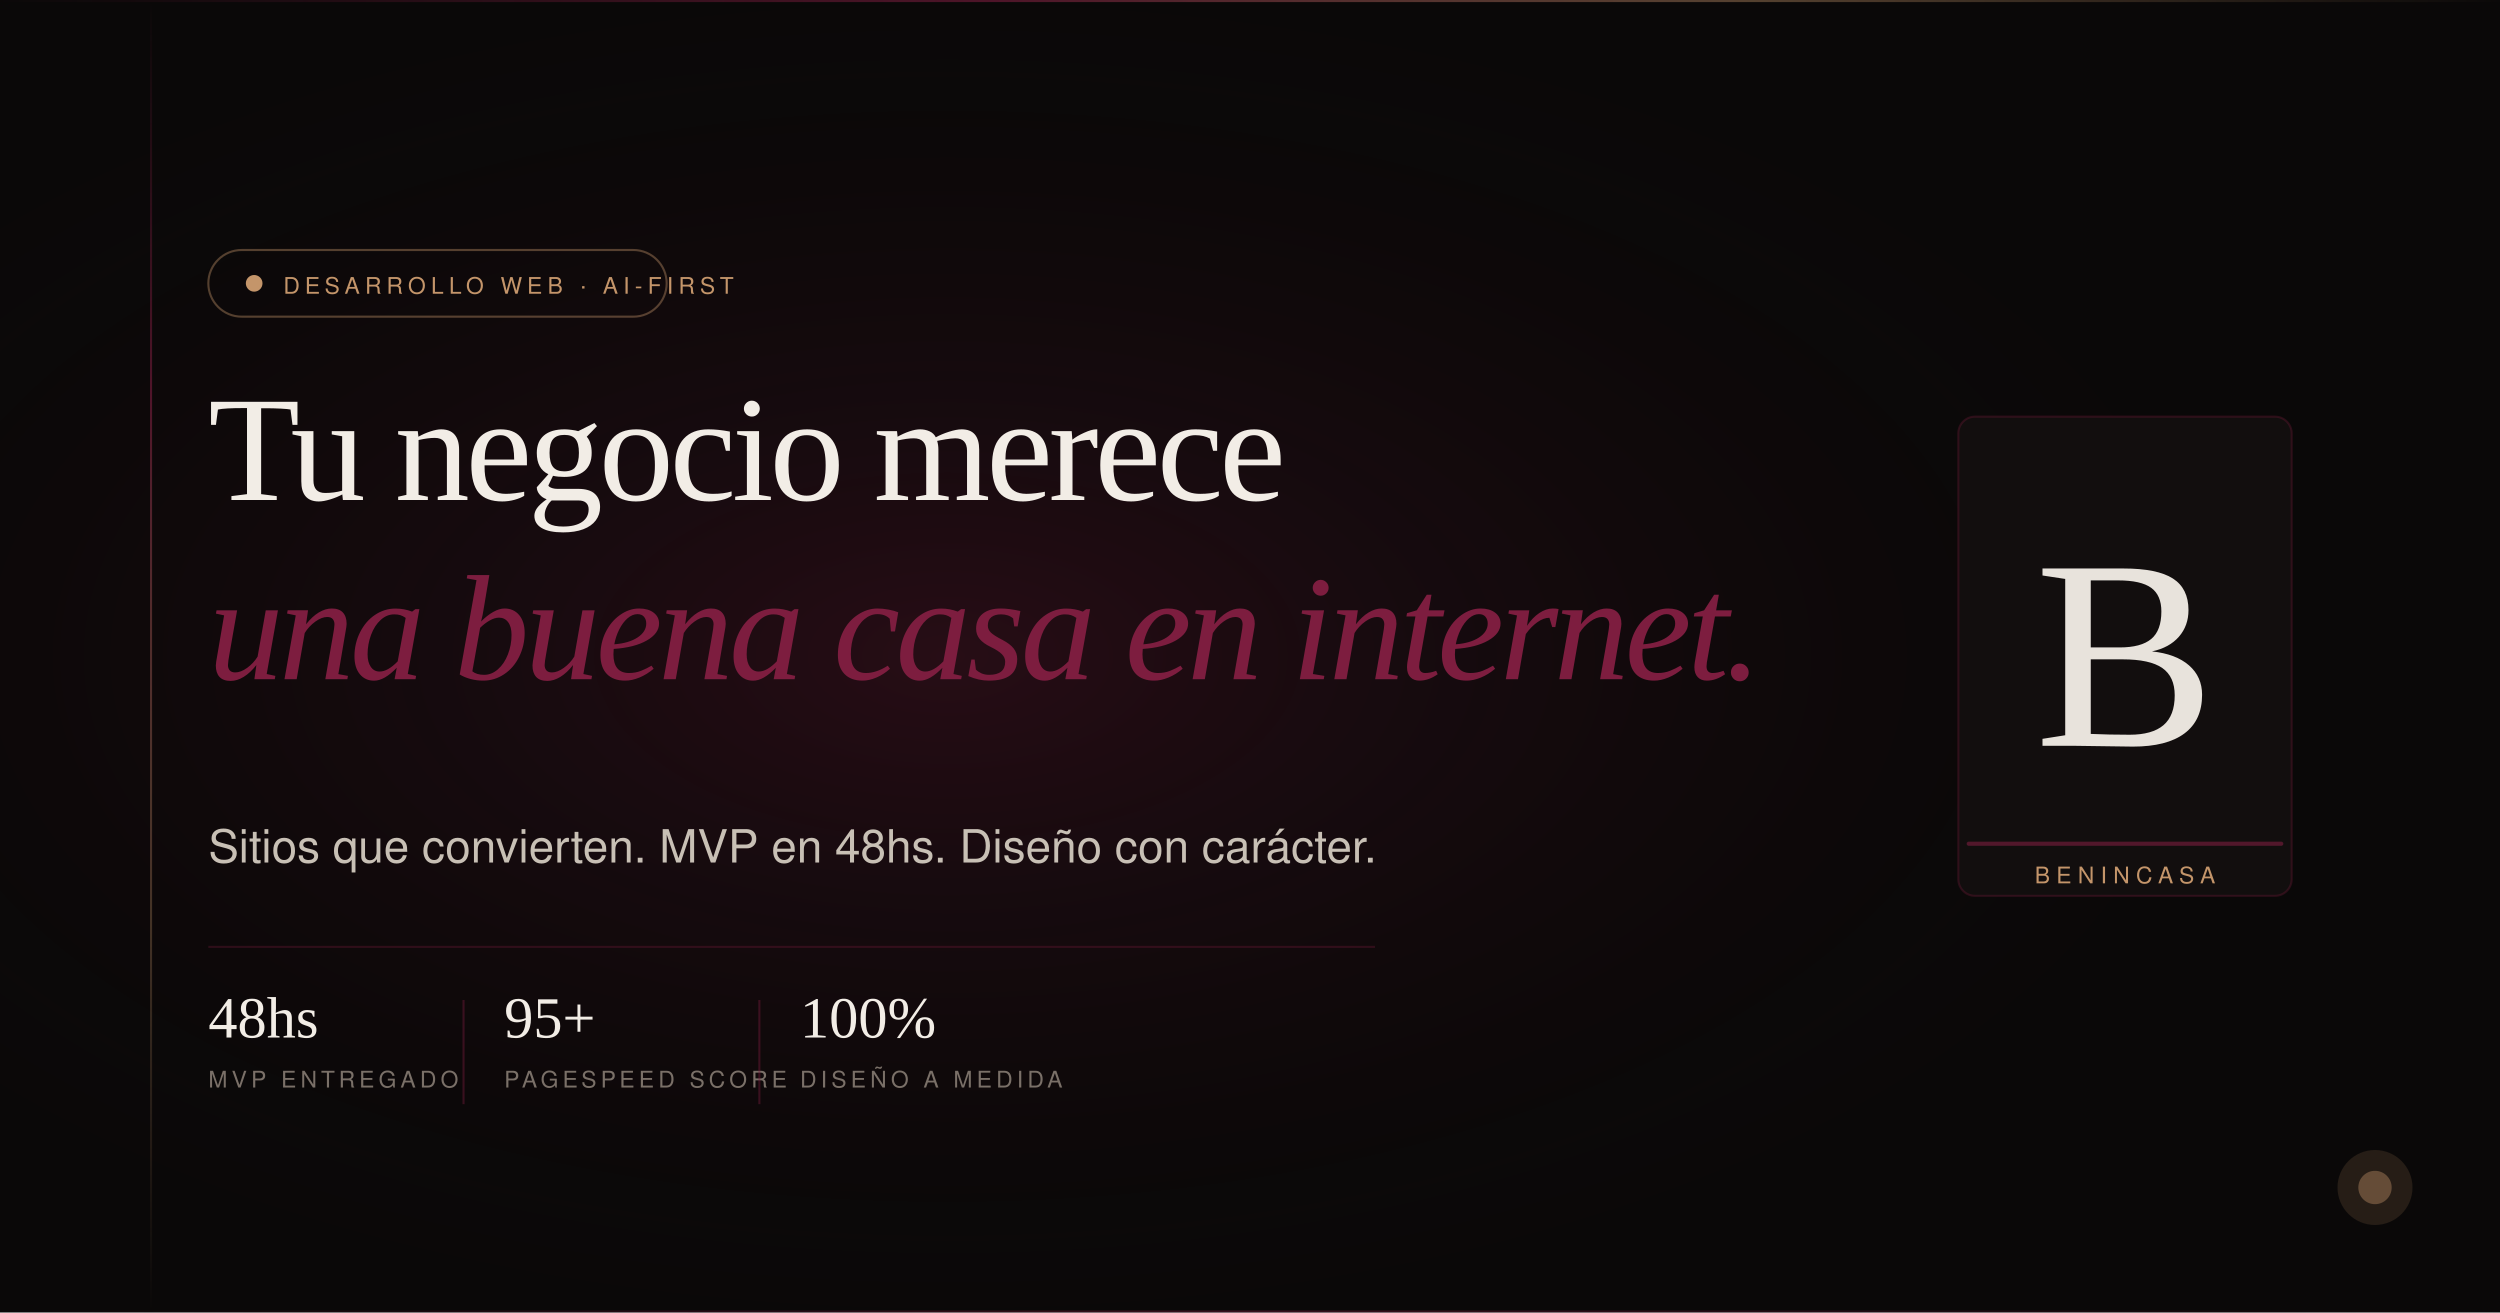
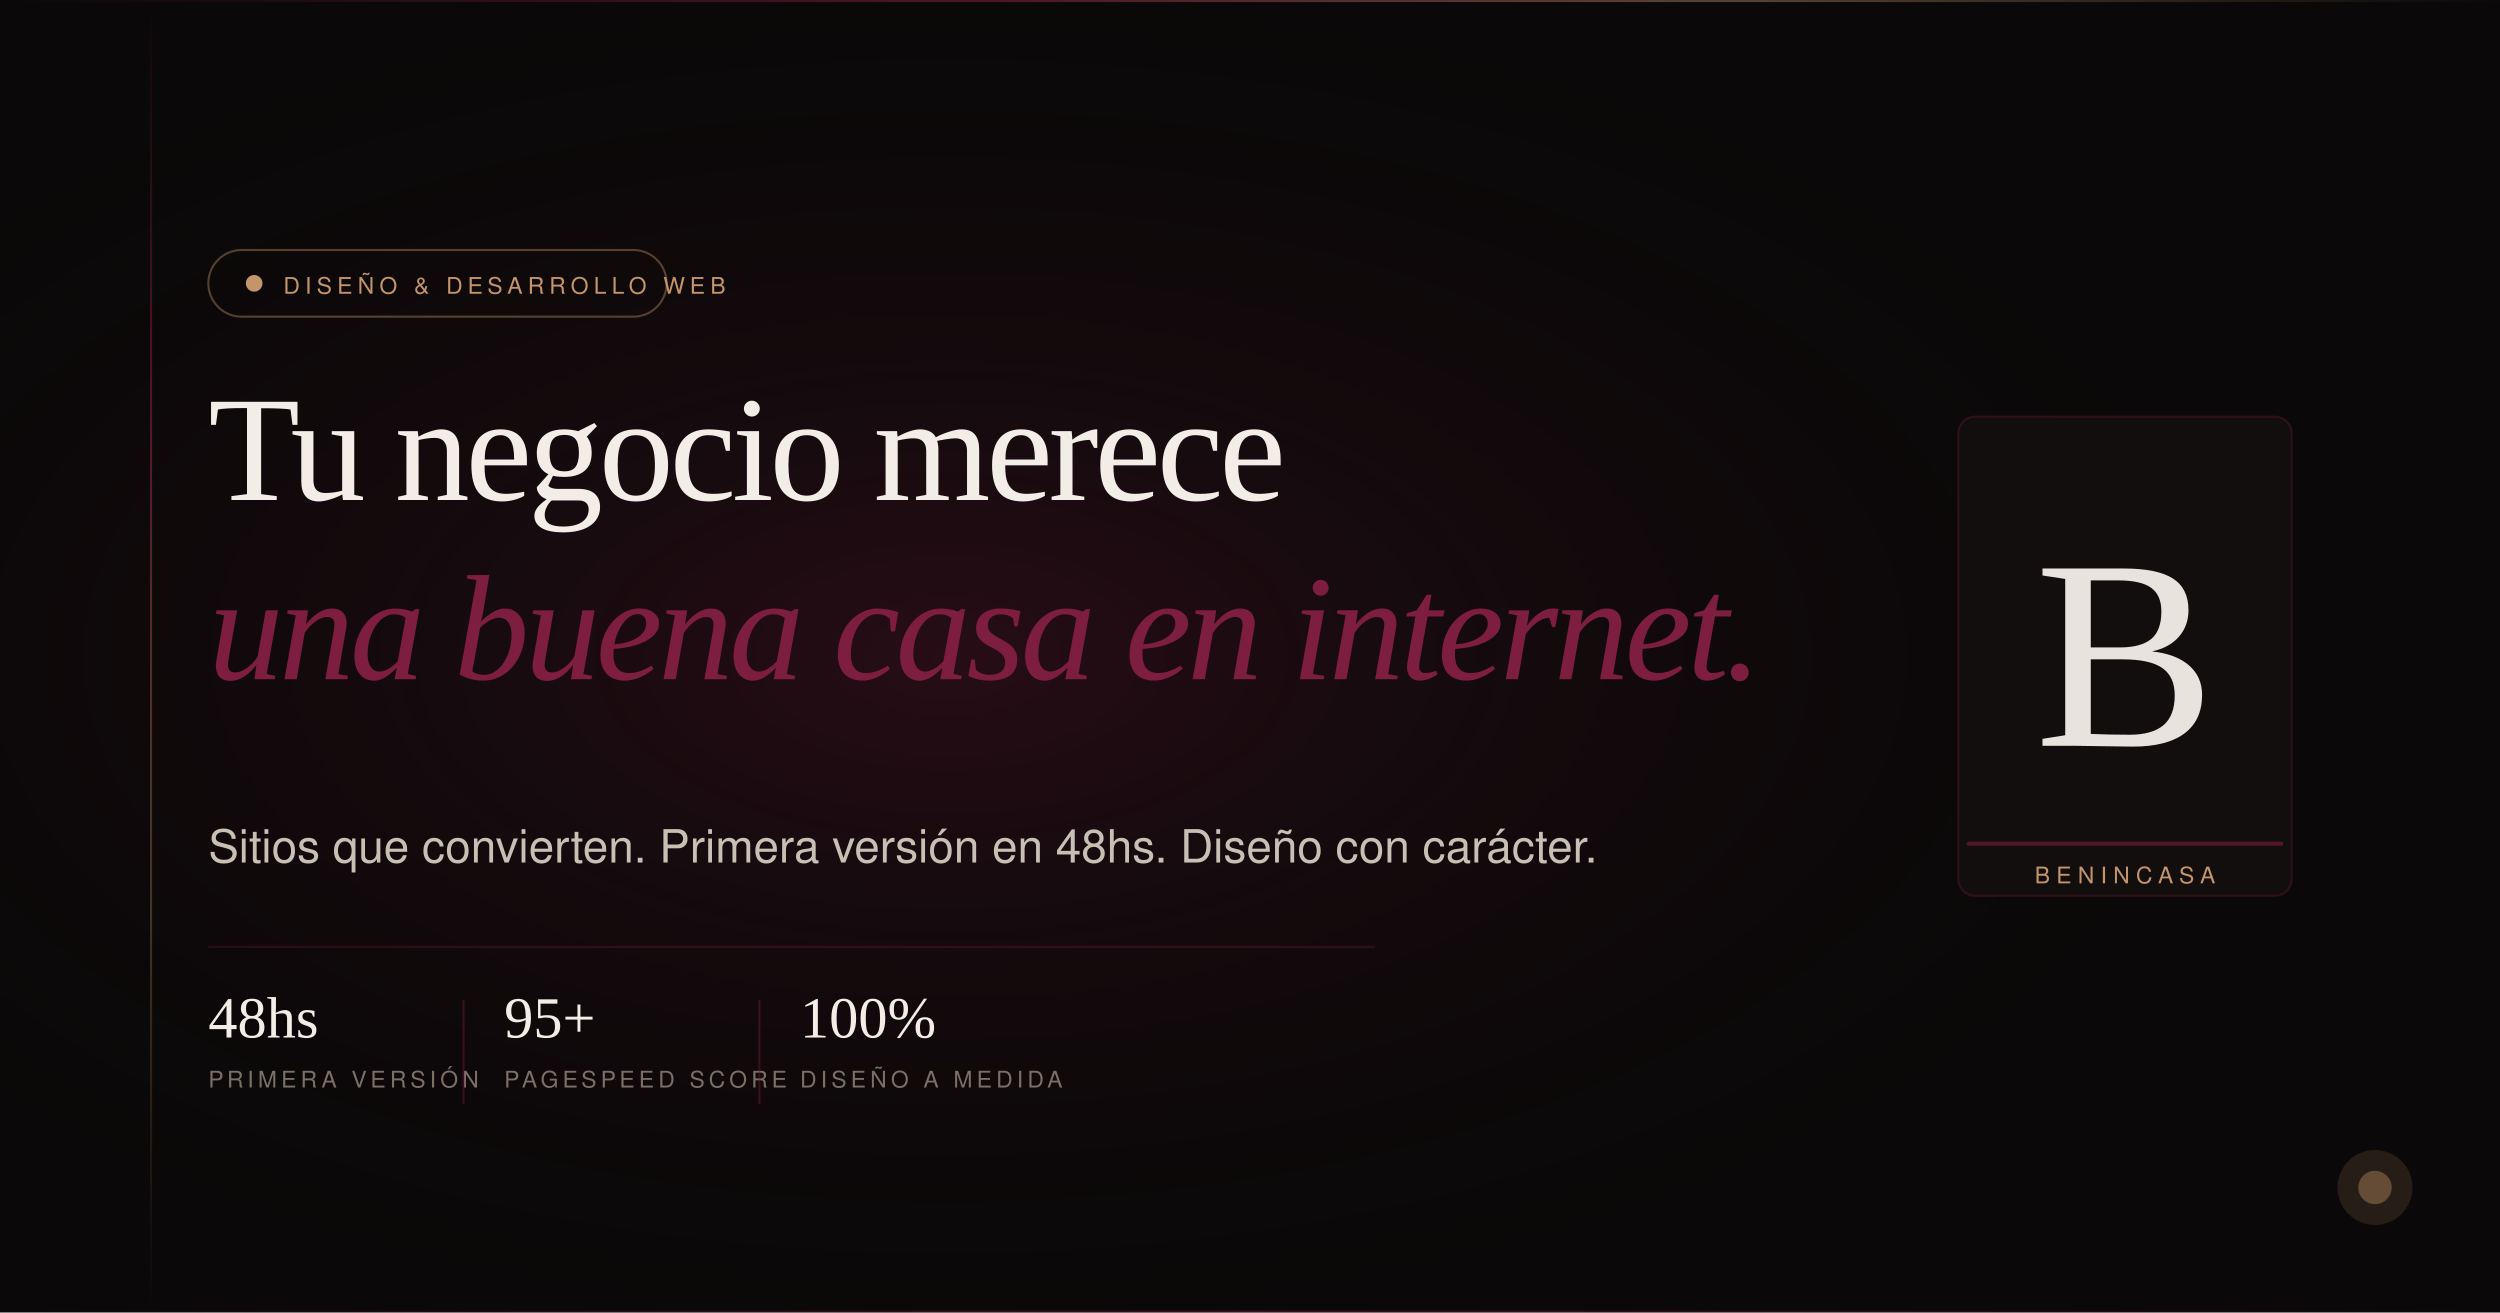
<svg xmlns="http://www.w3.org/2000/svg" viewBox="0 0 1200 630" width="1200" height="630">
  <rect width="1200" height="630" fill="#0A0808" />
  <radialGradient id="glow" cx="38%" cy="50%" r="55%">
    <stop offset="0%" stop-color="#7D1D3F" stop-opacity="0.25" />
    <stop offset="100%" stop-color="#0A0808" stop-opacity="0" />
  </radialGradient>
  <rect width="1200" height="630" fill="url(#glow)" />
  <linearGradient id="topLine" x1="0" y1="0" x2="1" y2="0">
    <stop offset="0%" stop-color="#7D1D3F" stop-opacity="0" />
    <stop offset="40%" stop-color="#7D1D3F" stop-opacity="0.6" />
    <stop offset="70%" stop-color="#C4956A" stop-opacity="0.4" />
    <stop offset="100%" stop-color="#C4956A" stop-opacity="0" />
  </linearGradient>
  <rect x="0" y="0" width="1200" height="1" fill="url(#topLine)" />
  <linearGradient id="leftLine" x1="0" y1="0" x2="0" y2="1">
    <stop offset="0%" stop-color="#7D1D3F" stop-opacity="0" />
    <stop offset="30%" stop-color="#7D1D3F" stop-opacity="0.6" />
    <stop offset="70%" stop-color="#C4956A" stop-opacity="0.3" />
    <stop offset="100%" stop-color="#C4956A" stop-opacity="0" />
  </linearGradient>
  <rect x="72" y="0" width="1" height="630" fill="url(#leftLine)" />
  <linearGradient id="bottomLine" x1="0" y1="0" x2="1" y2="0">
    <stop offset="0%" stop-color="#7D1D3F" stop-opacity="0" />
    <stop offset="50%" stop-color="#7D1D3F" stop-opacity="0.4" />
    <stop offset="100%" stop-color="#7D1D3F" stop-opacity="0" />
  </linearGradient>
  <rect x="0" y="629" width="1200" height="1" fill="url(#bottomLine)" />
  <rect x="100" y="120" width="220" height="32" rx="16" fill="none" stroke="#C4956A" stroke-opacity="0.4" stroke-width="1" />
  <circle cx="122" cy="136" r="4" fill="#C4956A" />
-   <text x="136" y="141" font-family="'Helvetica Neue', Helvetica, Arial, sans-serif" font-size="11" font-weight="500" fill="#C4956A" letter-spacing="2.5" text-transform="uppercase">DESARROLLO WEB · AI-FIRST</text>
+   <text x="136" y="141" font-family="'Helvetica Neue', Helvetica, Arial, sans-serif" font-size="11" font-weight="500" fill="#C4956A" letter-spacing="2.5" text-transform="uppercase">DISEÑO &amp; DESARROLLO WEB</text>
  <text x="100" y="240" font-family="Georgia, 'Times New Roman', serif" font-size="72" font-weight="400" fill="#F2EDE6" letter-spacing="-2">Tu negocio merece</text>
  <text x="100" y="326" font-family="Georgia, 'Times New Roman', serif" font-size="72" font-weight="400" fill="#7D1D3F" font-style="italic" letter-spacing="-2">una buena casa en internet.</text>
-   <text x="100" y="414" font-family="'Helvetica Neue', Helvetica, Arial, sans-serif" font-size="22" font-weight="300" fill="#C8C0B5" letter-spacing="0">Sitios que convierten. MVP en 48hs. Diseño con carácter.</text>
+   <text x="100" y="414" font-family="'Helvetica Neue', Helvetica, Arial, sans-serif" font-size="22" font-weight="300" fill="#C8C0B5" letter-spacing="0">Sitios que convierten. Primera versión en 48hs. Diseño con carácter.</text>
  <rect x="100" y="454" width="560" height="1" fill="#7D1D3F" fill-opacity="0.3" />
  <text x="100" y="498" font-family="Georgia, 'Times New Roman', serif" font-size="28" font-weight="400" fill="#F2EDE6">48hs</text>
-   <text x="100" y="522" font-family="'Helvetica Neue', Helvetica, Arial, sans-serif" font-size="11" font-weight="400" fill="#7A7068" letter-spacing="2">MVP ENTREGADO</text>
+   <text x="100" y="522" font-family="'Helvetica Neue', Helvetica, Arial, sans-serif" font-size="11" font-weight="400" fill="#7A7068" letter-spacing="2">PRIMERA VERSIÓN</text>
  <rect x="222" y="480" width="1" height="50" fill="#7D1D3F" fill-opacity="0.4" />
  <text x="242" y="498" font-family="Georgia, 'Times New Roman', serif" font-size="28" font-weight="400" fill="#F2EDE6">95+</text>
  <text x="242" y="522" font-family="'Helvetica Neue', Helvetica, Arial, sans-serif" font-size="11" font-weight="400" fill="#7A7068" letter-spacing="2">PAGESPEED SCORE</text>
  <rect x="364" y="480" width="1" height="50" fill="#7D1D3F" fill-opacity="0.4" />
  <text x="384" y="498" font-family="Georgia, 'Times New Roman', serif" font-size="28" font-weight="400" fill="#F2EDE6">100%</text>
  <text x="384" y="522" font-family="'Helvetica Neue', Helvetica, Arial, sans-serif" font-size="11" font-weight="400" fill="#7A7068" letter-spacing="2">DISEÑO A MEDIDA</text>
  <rect x="940" y="200" width="160" height="230" rx="8" fill="#120E0E" stroke="#7D1D3F" stroke-opacity="0.3" stroke-width="1" />
  <text x="1020" y="358" font-family="Georgia, 'Times New Roman', serif" font-size="130" font-weight="400" fill="#F2EDE6" text-anchor="middle" opacity="0.95">B</text>
  <rect x="944" y="404" width="152" height="2" rx="1" fill="#7D1D3F" fill-opacity="0.6" />
  <text x="1020" y="424" font-family="'Helvetica Neue', Helvetica, Arial, sans-serif" font-size="11" font-weight="500" fill="#C4956A" text-anchor="middle" letter-spacing="3">BENINCASA</text>
  <circle cx="1140" cy="570" r="18" fill="#C4956A" fill-opacity="0.15" />
  <circle cx="1140" cy="570" r="8" fill="#C4956A" fill-opacity="0.4" />
</svg>
